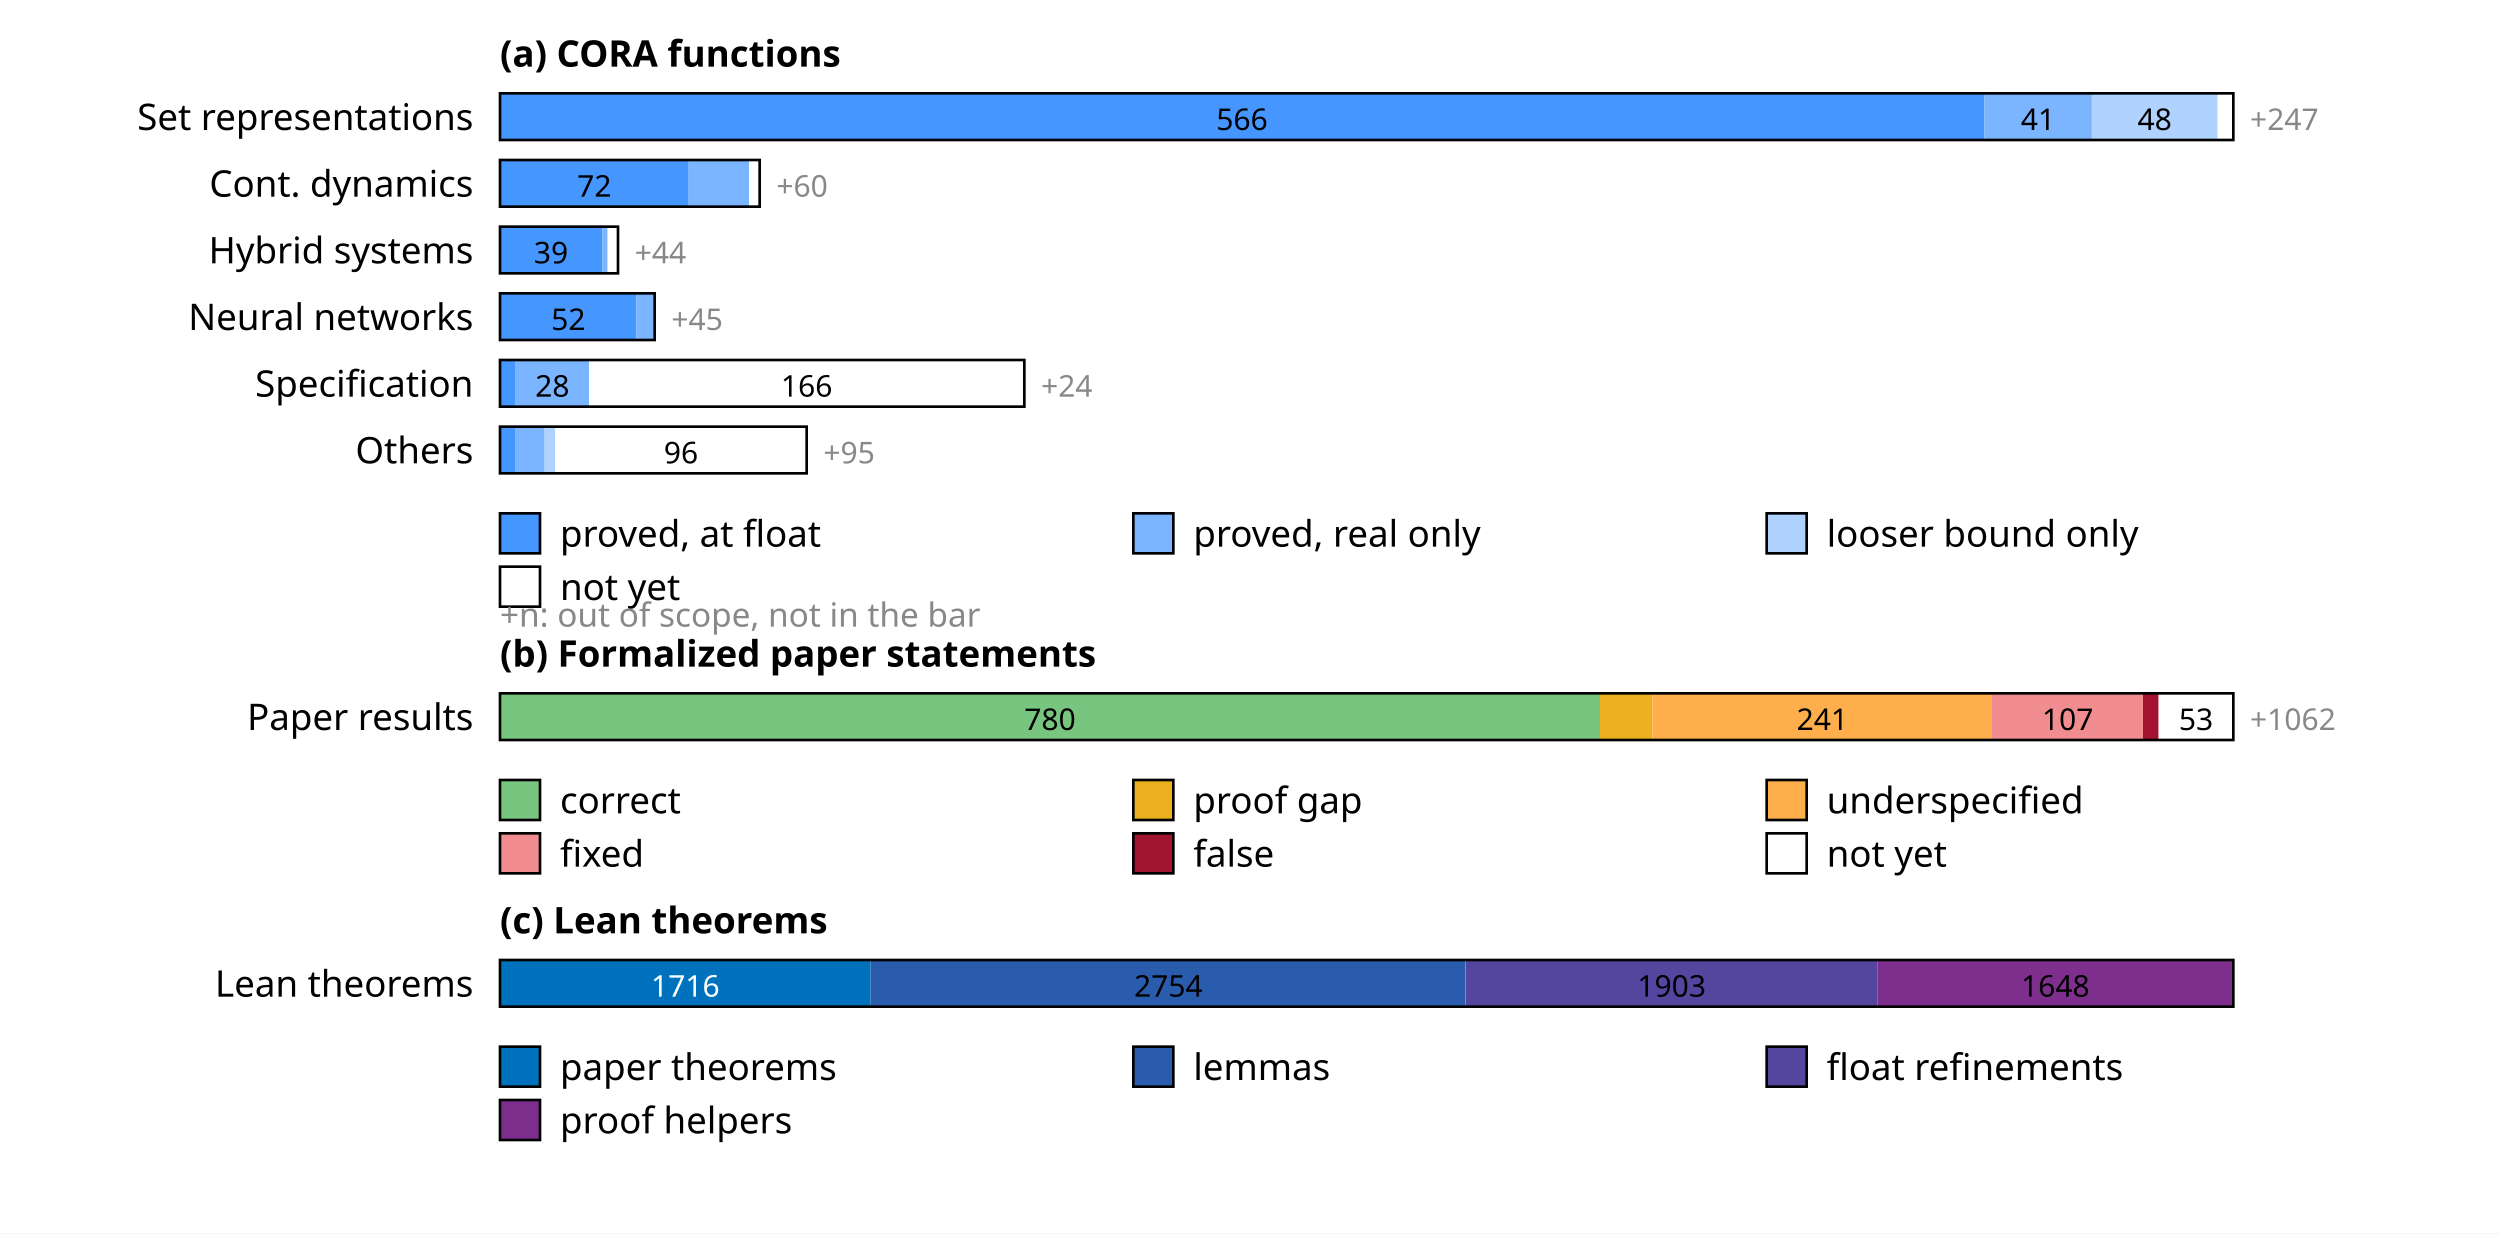
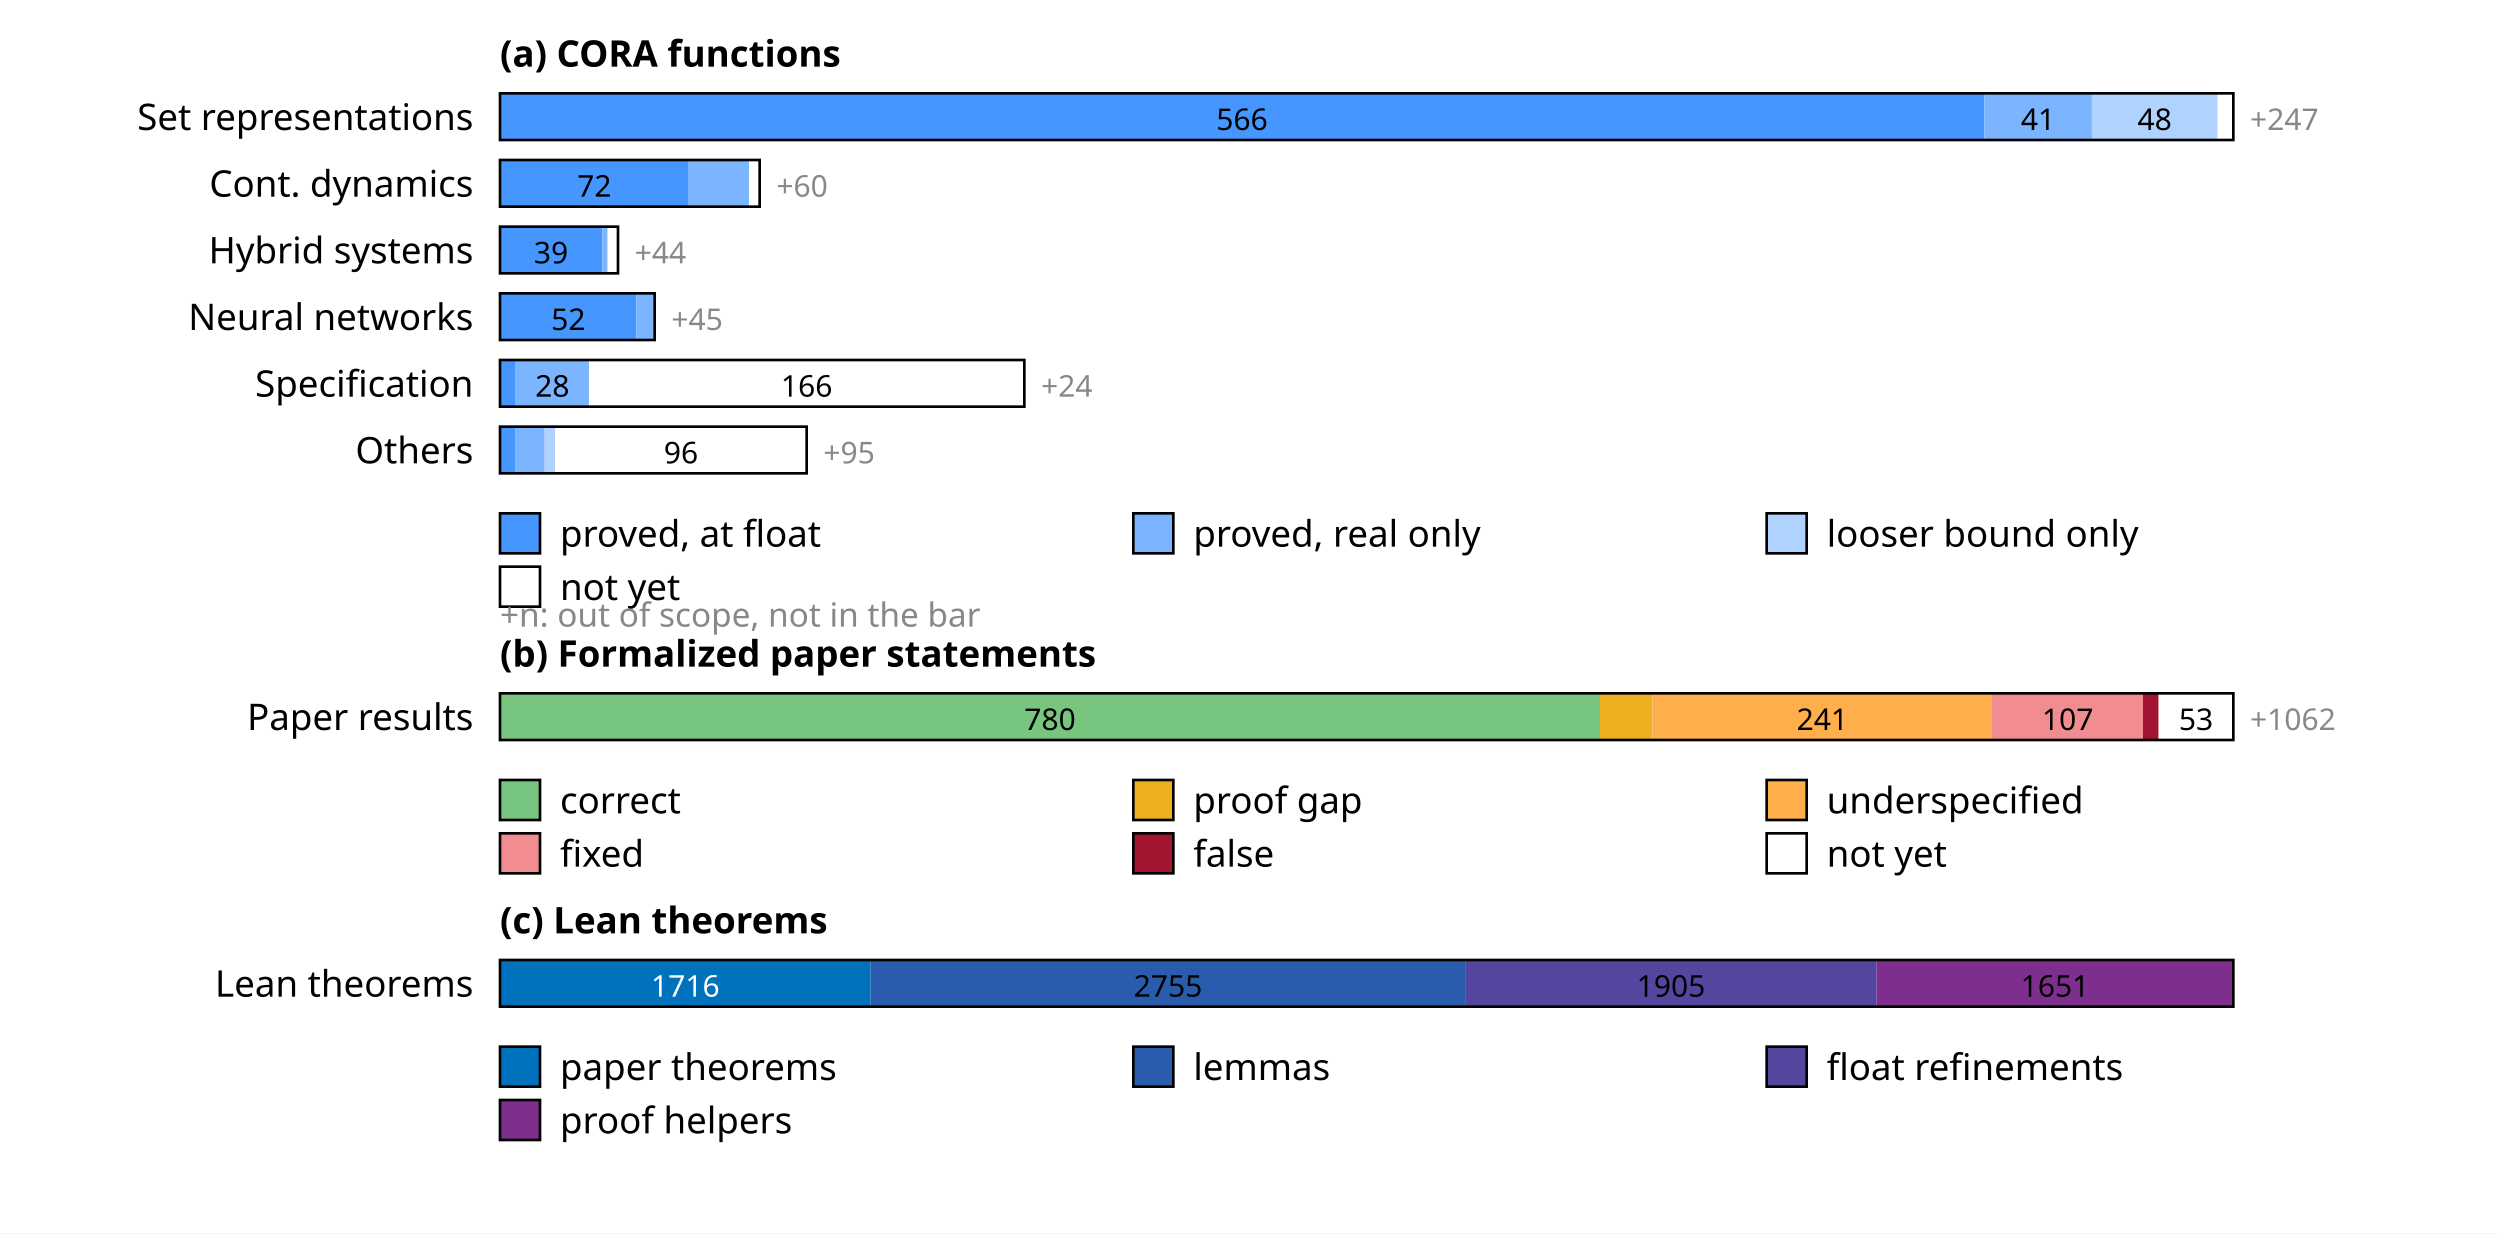
<svg xmlns="http://www.w3.org/2000/svg" width="750" height="370" font-family="sans-serif" font-size="11">
  <rect width="100%" height="100%" fill="white" />
  <text x="150" y="20" font-weight="bold">(a) CORA functions</text>
  <text x="142" y="39" text-anchor="end">Set representations</text>
  <rect x="150.0" y="28" width="445.3" height="14" fill="rgb(69,150,255)" />
  <text x="372.6" y="39" text-anchor="middle" font-size="9" fill="#000">566</text>
  <rect x="595.3" y="28" width="32.3" height="14" fill="rgb(123,180,255)" />
  <text x="611.4" y="39" text-anchor="middle" font-size="9" fill="#000">41</text>
  <rect x="627.5" y="28" width="37.8" height="14" fill="rgb(176,210,255)" />
  <text x="646.4" y="39" text-anchor="middle" font-size="9" fill="#000">48</text>
  <rect x="665.3" y="28" width="4.7" height="14" fill="rgb(255,255,255)" />
  <rect x="150" y="28" width="520.0" height="14" fill="none" stroke="#000" stroke-width="0.8" />
  <text x="675.0" y="39" font-size="9" fill="#888">+247</text>
  <text x="142" y="59" text-anchor="end">Cont. dynamics</text>
  <rect x="150.0" y="48" width="56.6" height="14" fill="rgb(69,150,255)" />
  <text x="178.3" y="59" text-anchor="middle" font-size="9" fill="#000">72</text>
  <rect x="206.6" y="48" width="18.1" height="14" fill="rgb(123,180,255)" />
  <rect x="224.7" y="48" width="3.1" height="14" fill="rgb(255,255,255)" />
  <rect x="150" y="48" width="77.9" height="14" fill="none" stroke="#000" stroke-width="0.8" />
  <text x="232.9" y="59" font-size="9" fill="#888">+60</text>
  <text x="142" y="79" text-anchor="end">Hybrid systems</text>
  <rect x="150.0" y="68" width="30.7" height="14" fill="rgb(69,150,255)" />
  <text x="165.3" y="79" text-anchor="middle" font-size="9" fill="#000">39</text>
  <rect x="180.7" y="68" width="1.6" height="14" fill="rgb(123,180,255)" />
  <rect x="182.3" y="68" width="3.1" height="14" fill="rgb(255,255,255)" />
  <rect x="150" y="68" width="35.4" height="14" fill="none" stroke="#000" stroke-width="0.8" />
  <text x="190.4" y="79" font-size="9" fill="#888">+44</text>
  <text x="142" y="99" text-anchor="end">Neural networks</text>
  <rect x="150.0" y="88" width="40.9" height="14" fill="rgb(69,150,255)" />
  <text x="170.5" y="99" text-anchor="middle" font-size="9" fill="#000">52</text>
  <rect x="190.9" y="88" width="5.5" height="14" fill="rgb(123,180,255)" />
  <rect x="150" y="88" width="46.4" height="14" fill="none" stroke="#000" stroke-width="0.8" />
  <text x="201.4" y="99" font-size="9" fill="#888">+45</text>
  <text x="142" y="119" text-anchor="end">Specification</text>
  <rect x="150.0" y="108" width="4.7" height="14" fill="rgb(69,150,255)" />
  <rect x="154.7" y="108" width="22.0" height="14" fill="rgb(123,180,255)" />
  <text x="165.7" y="119" text-anchor="middle" font-size="9" fill="#000">28</text>
  <rect x="176.7" y="108" width="130.6" height="14" fill="rgb(255,255,255)" />
  <text x="242.0" y="119" text-anchor="middle" font-size="9" fill="#000">166</text>
  <rect x="150" y="108" width="157.3" height="14" fill="none" stroke="#000" stroke-width="0.8" />
  <text x="312.3" y="119" font-size="9" fill="#888">+24</text>
  <text x="142" y="139" text-anchor="end">Others</text>
  <rect x="150.0" y="128" width="4.7" height="14" fill="rgb(69,150,255)" />
  <rect x="154.7" y="128" width="8.7" height="14" fill="rgb(123,180,255)" />
  <rect x="163.4" y="128" width="3.1" height="14" fill="rgb(176,210,255)" />
  <rect x="166.5" y="128" width="75.5" height="14" fill="rgb(255,255,255)" />
  <text x="204.3" y="139" text-anchor="middle" font-size="9" fill="#000">96</text>
  <rect x="150" y="128" width="92.0" height="14" fill="none" stroke="#000" stroke-width="0.8" />
  <text x="247.0" y="139" font-size="9" fill="#888">+95</text>
  <rect x="150" y="154" width="12" height="12" fill="rgb(69,150,255)" stroke="#000" stroke-width="0.8" />
  <text x="168" y="164">proved, at float</text>
  <rect x="340" y="154" width="12" height="12" fill="rgb(123,180,255)" stroke="#000" stroke-width="0.8" />
  <text x="358" y="164">proved, real only</text>
  <rect x="530" y="154" width="12" height="12" fill="rgb(176,210,255)" stroke="#000" stroke-width="0.8" />
  <text x="548" y="164">looser bound only</text>
  <rect x="150" y="170" width="12" height="12" fill="rgb(255,255,255)" stroke="#000" stroke-width="0.8" />
  <text x="168" y="180">not yet</text>
  <text x="150" y="188" font-size="10" fill="#888">+n: out of scope, not in the bar</text>
  <text x="150" y="200" font-weight="bold">(b) Formalized paper statements</text>
  <text x="142" y="219" text-anchor="end">Paper results</text>
  <rect x="150.0" y="208" width="330.0" height="14" fill="rgb(120,197,127)" />
  <text x="315.0" y="219" text-anchor="middle" font-size="9" fill="#000">780</text>
  <rect x="480.0" y="208" width="15.7" height="14" fill="rgb(237,177,32)" />
  <rect x="495.7" y="208" width="102.0" height="14" fill="rgb(255,174,76)" />
  <text x="546.7" y="219" text-anchor="middle" font-size="9" fill="#000">241</text>
  <rect x="597.6" y="208" width="45.3" height="14" fill="rgb(241,141,145)" />
  <text x="620.3" y="219" text-anchor="middle" font-size="9" fill="#000">107</text>
  <rect x="642.9" y="208" width="4.7" height="14" fill="rgb(162,20,47)" />
  <rect x="647.6" y="208" width="22.4" height="14" fill="rgb(255,255,255)" />
  <text x="658.8" y="219" text-anchor="middle" font-size="9" fill="#000">53</text>
  <rect x="150" y="208" width="520.0" height="14" fill="none" stroke="#000" stroke-width="0.8" />
  <text x="675.0" y="219" font-size="9" fill="#888">+1062</text>
  <rect x="150" y="234" width="12" height="12" fill="rgb(120,197,127)" stroke="#000" stroke-width="0.8" />
  <text x="168" y="244">correct</text>
  <rect x="340" y="234" width="12" height="12" fill="rgb(237,177,32)" stroke="#000" stroke-width="0.8" />
  <text x="358" y="244">proof gap</text>
  <rect x="530" y="234" width="12" height="12" fill="rgb(255,174,76)" stroke="#000" stroke-width="0.8" />
  <text x="548" y="244">underspecified</text>
  <rect x="150" y="250" width="12" height="12" fill="rgb(241,141,145)" stroke="#000" stroke-width="0.8" />
  <text x="168" y="260">fixed</text>
  <rect x="340" y="250" width="12" height="12" fill="rgb(162,20,47)" stroke="#000" stroke-width="0.8" />
  <text x="358" y="260">false</text>
  <rect x="530" y="250" width="12" height="12" fill="rgb(255,255,255)" stroke="#000" stroke-width="0.8" />
  <text x="548" y="260">not yet</text>
  <text x="150" y="280" font-weight="bold">(c) Lean theorems</text>
  <text x="142" y="299" text-anchor="end">Lean theorems</text>
  <rect x="150.0" y="288" width="111.2" height="14" fill="rgb(0,114,189)" />
  <text x="205.6" y="299" text-anchor="middle" font-size="9" fill="#fff">1716</text>
  <rect x="261.2" y="288" width="178.5" height="14" fill="rgb(42,92,173)" />
-   <text x="350.5" y="299" text-anchor="middle" font-size="9" fill="#000">2754</text>
-   <rect x="439.8" y="288" width="123.4" height="14" fill="rgb(84,69,158)" />
-   <text x="501.5" y="299" text-anchor="middle" font-size="9" fill="#000">1903</text>
-   <rect x="563.2" y="288" width="106.8" height="14" fill="rgb(126,47,142)" />
-   <text x="616.6" y="299" text-anchor="middle" font-size="9" fill="#000">1648</text>
+   <text x="350.4" y="299" text-anchor="middle" font-size="9" fill="#000">2755</text>
+   <rect x="439.6" y="288" width="123.4" height="14" fill="rgb(84,69,158)" />
+   <text x="501.3" y="299" text-anchor="middle" font-size="9" fill="#000">1905</text>
+   <rect x="563.0" y="288" width="107.0" height="14" fill="rgb(126,47,142)" />
+   <text x="616.5" y="299" text-anchor="middle" font-size="9" fill="#000">1651</text>
  <rect x="150" y="288" width="520.0" height="14" fill="none" stroke="#000" stroke-width="0.8" />
  <rect x="150" y="314" width="12" height="12" fill="rgb(0,114,189)" stroke="#000" stroke-width="0.8" />
  <text x="168" y="324">paper theorems</text>
  <rect x="340" y="314" width="12" height="12" fill="rgb(42,92,173)" stroke="#000" stroke-width="0.8" />
  <text x="358" y="324">lemmas</text>
  <rect x="530" y="314" width="12" height="12" fill="rgb(84,69,158)" stroke="#000" stroke-width="0.8" />
  <text x="548" y="324">float refinements</text>
  <rect x="150" y="330" width="12" height="12" fill="rgb(126,47,142)" stroke="#000" stroke-width="0.8" />
  <text x="168" y="340">proof helpers</text>
</svg>
